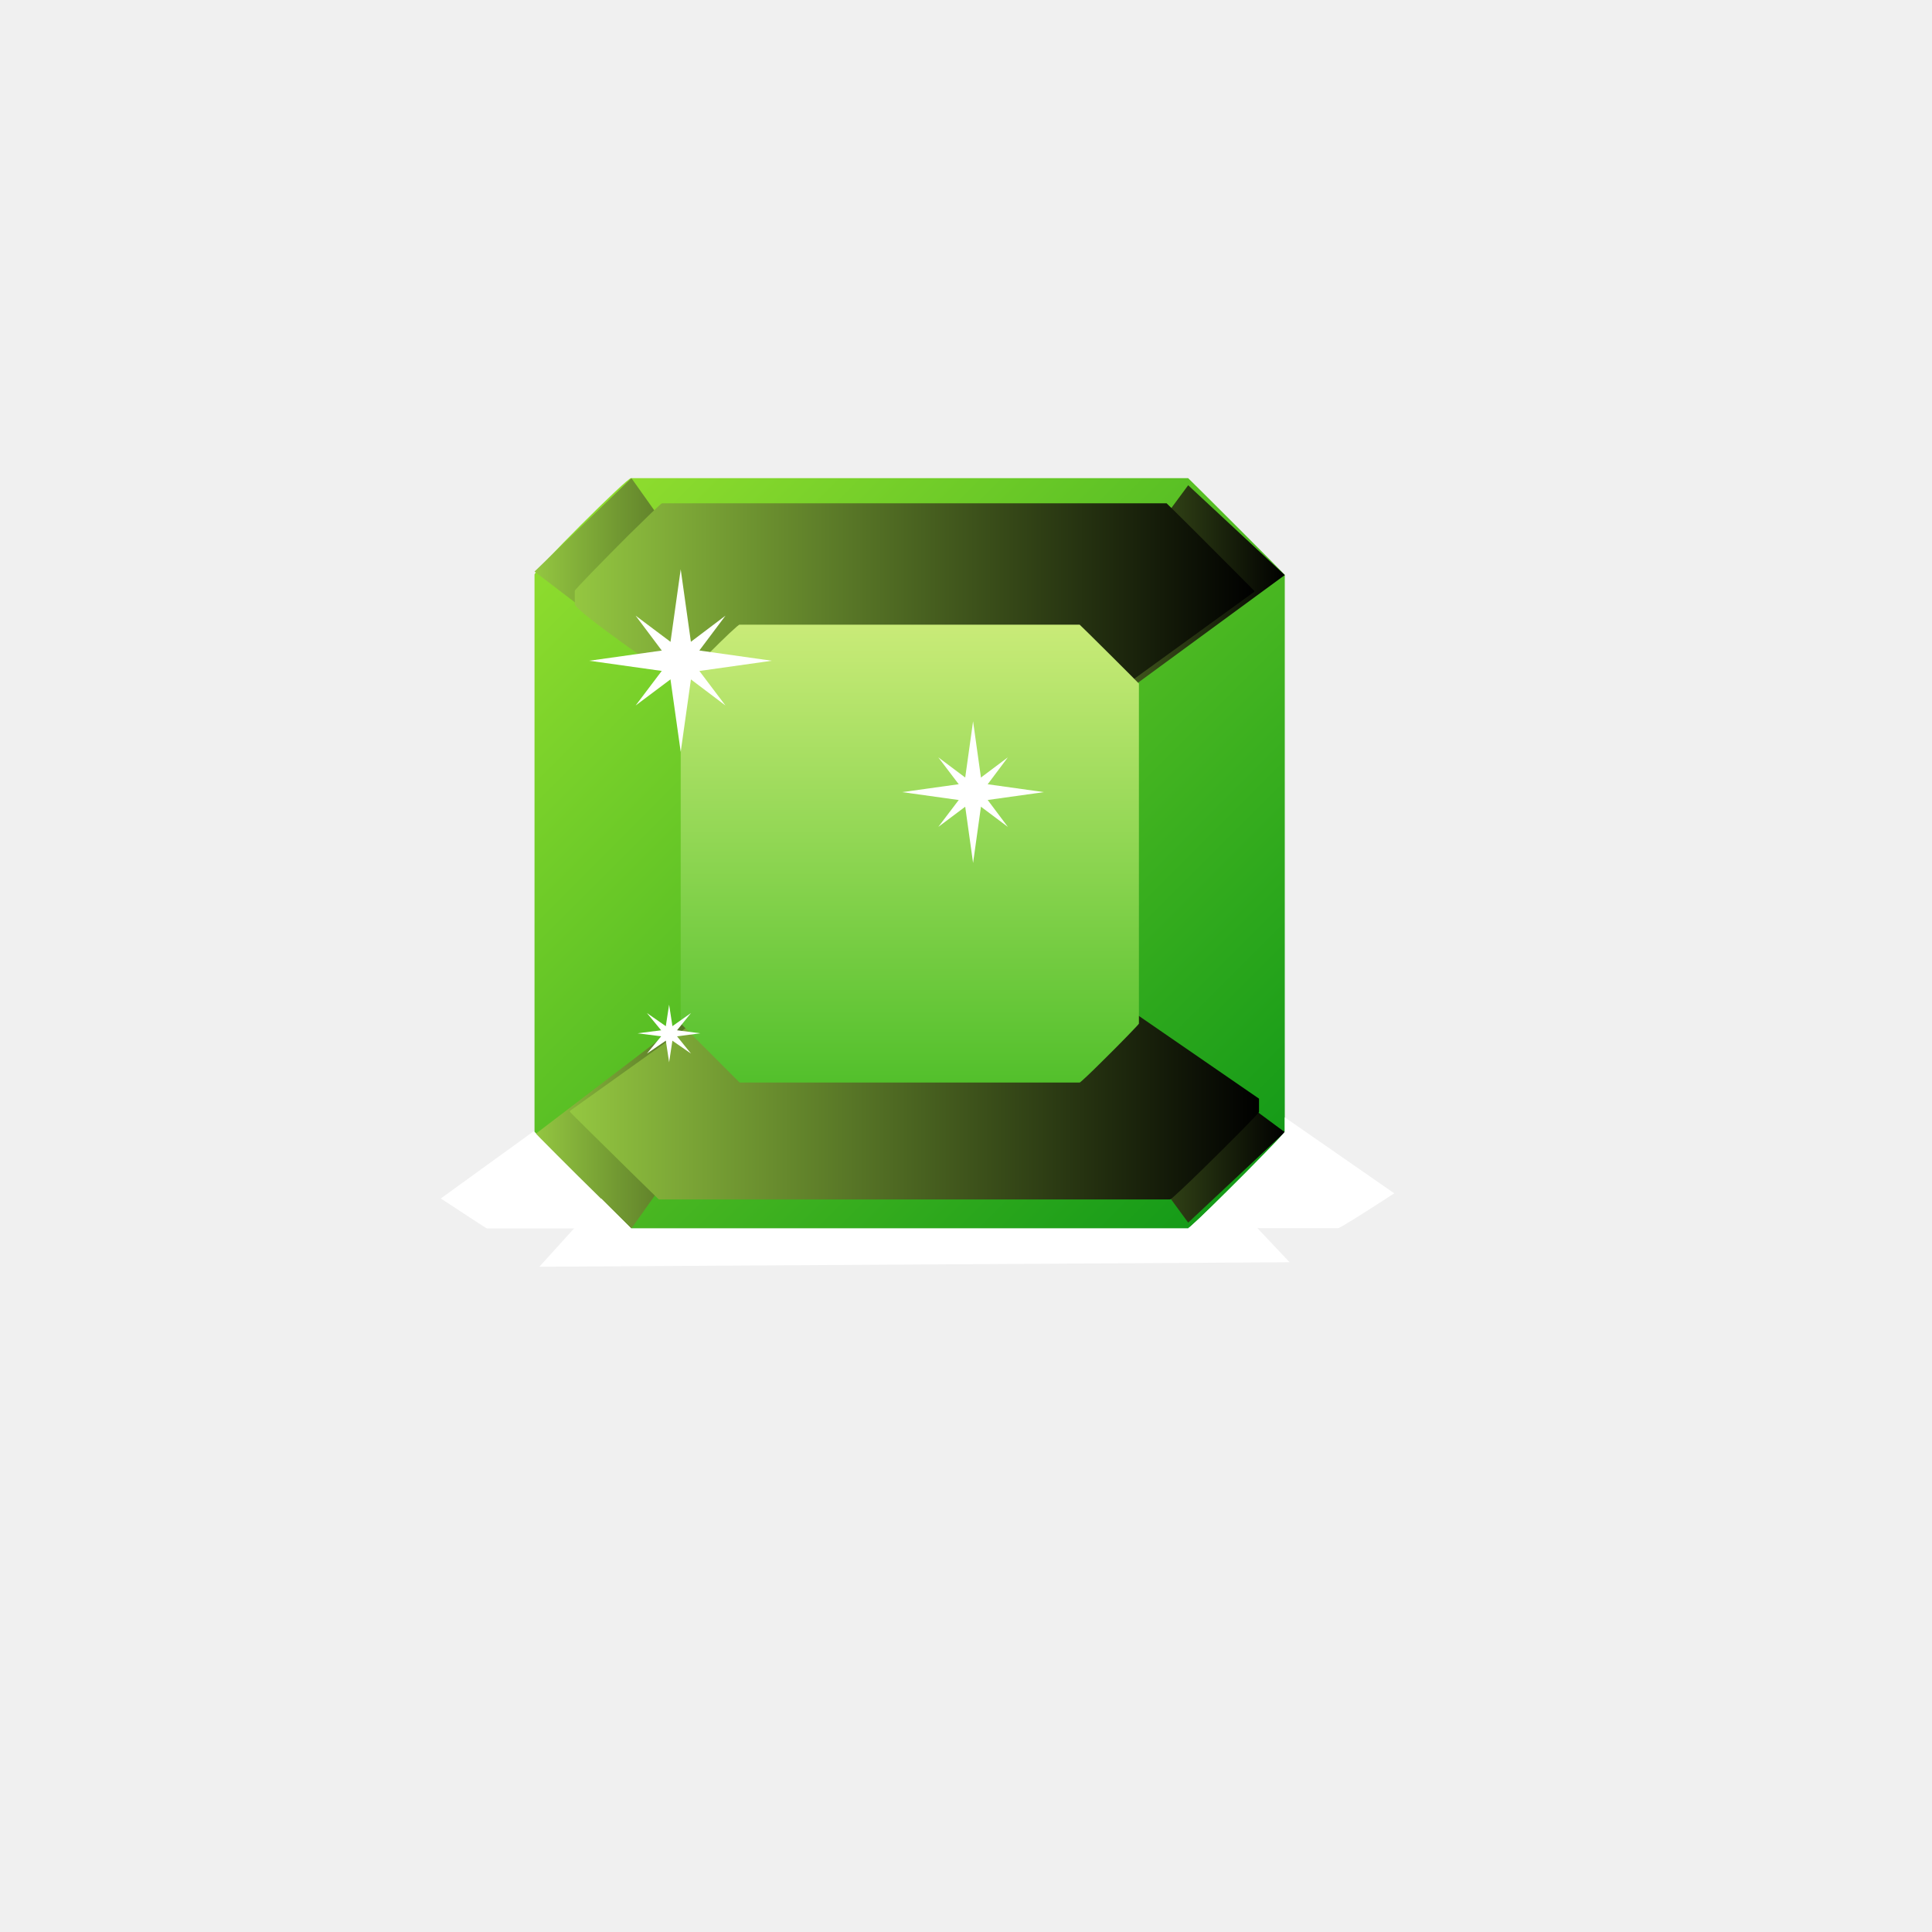
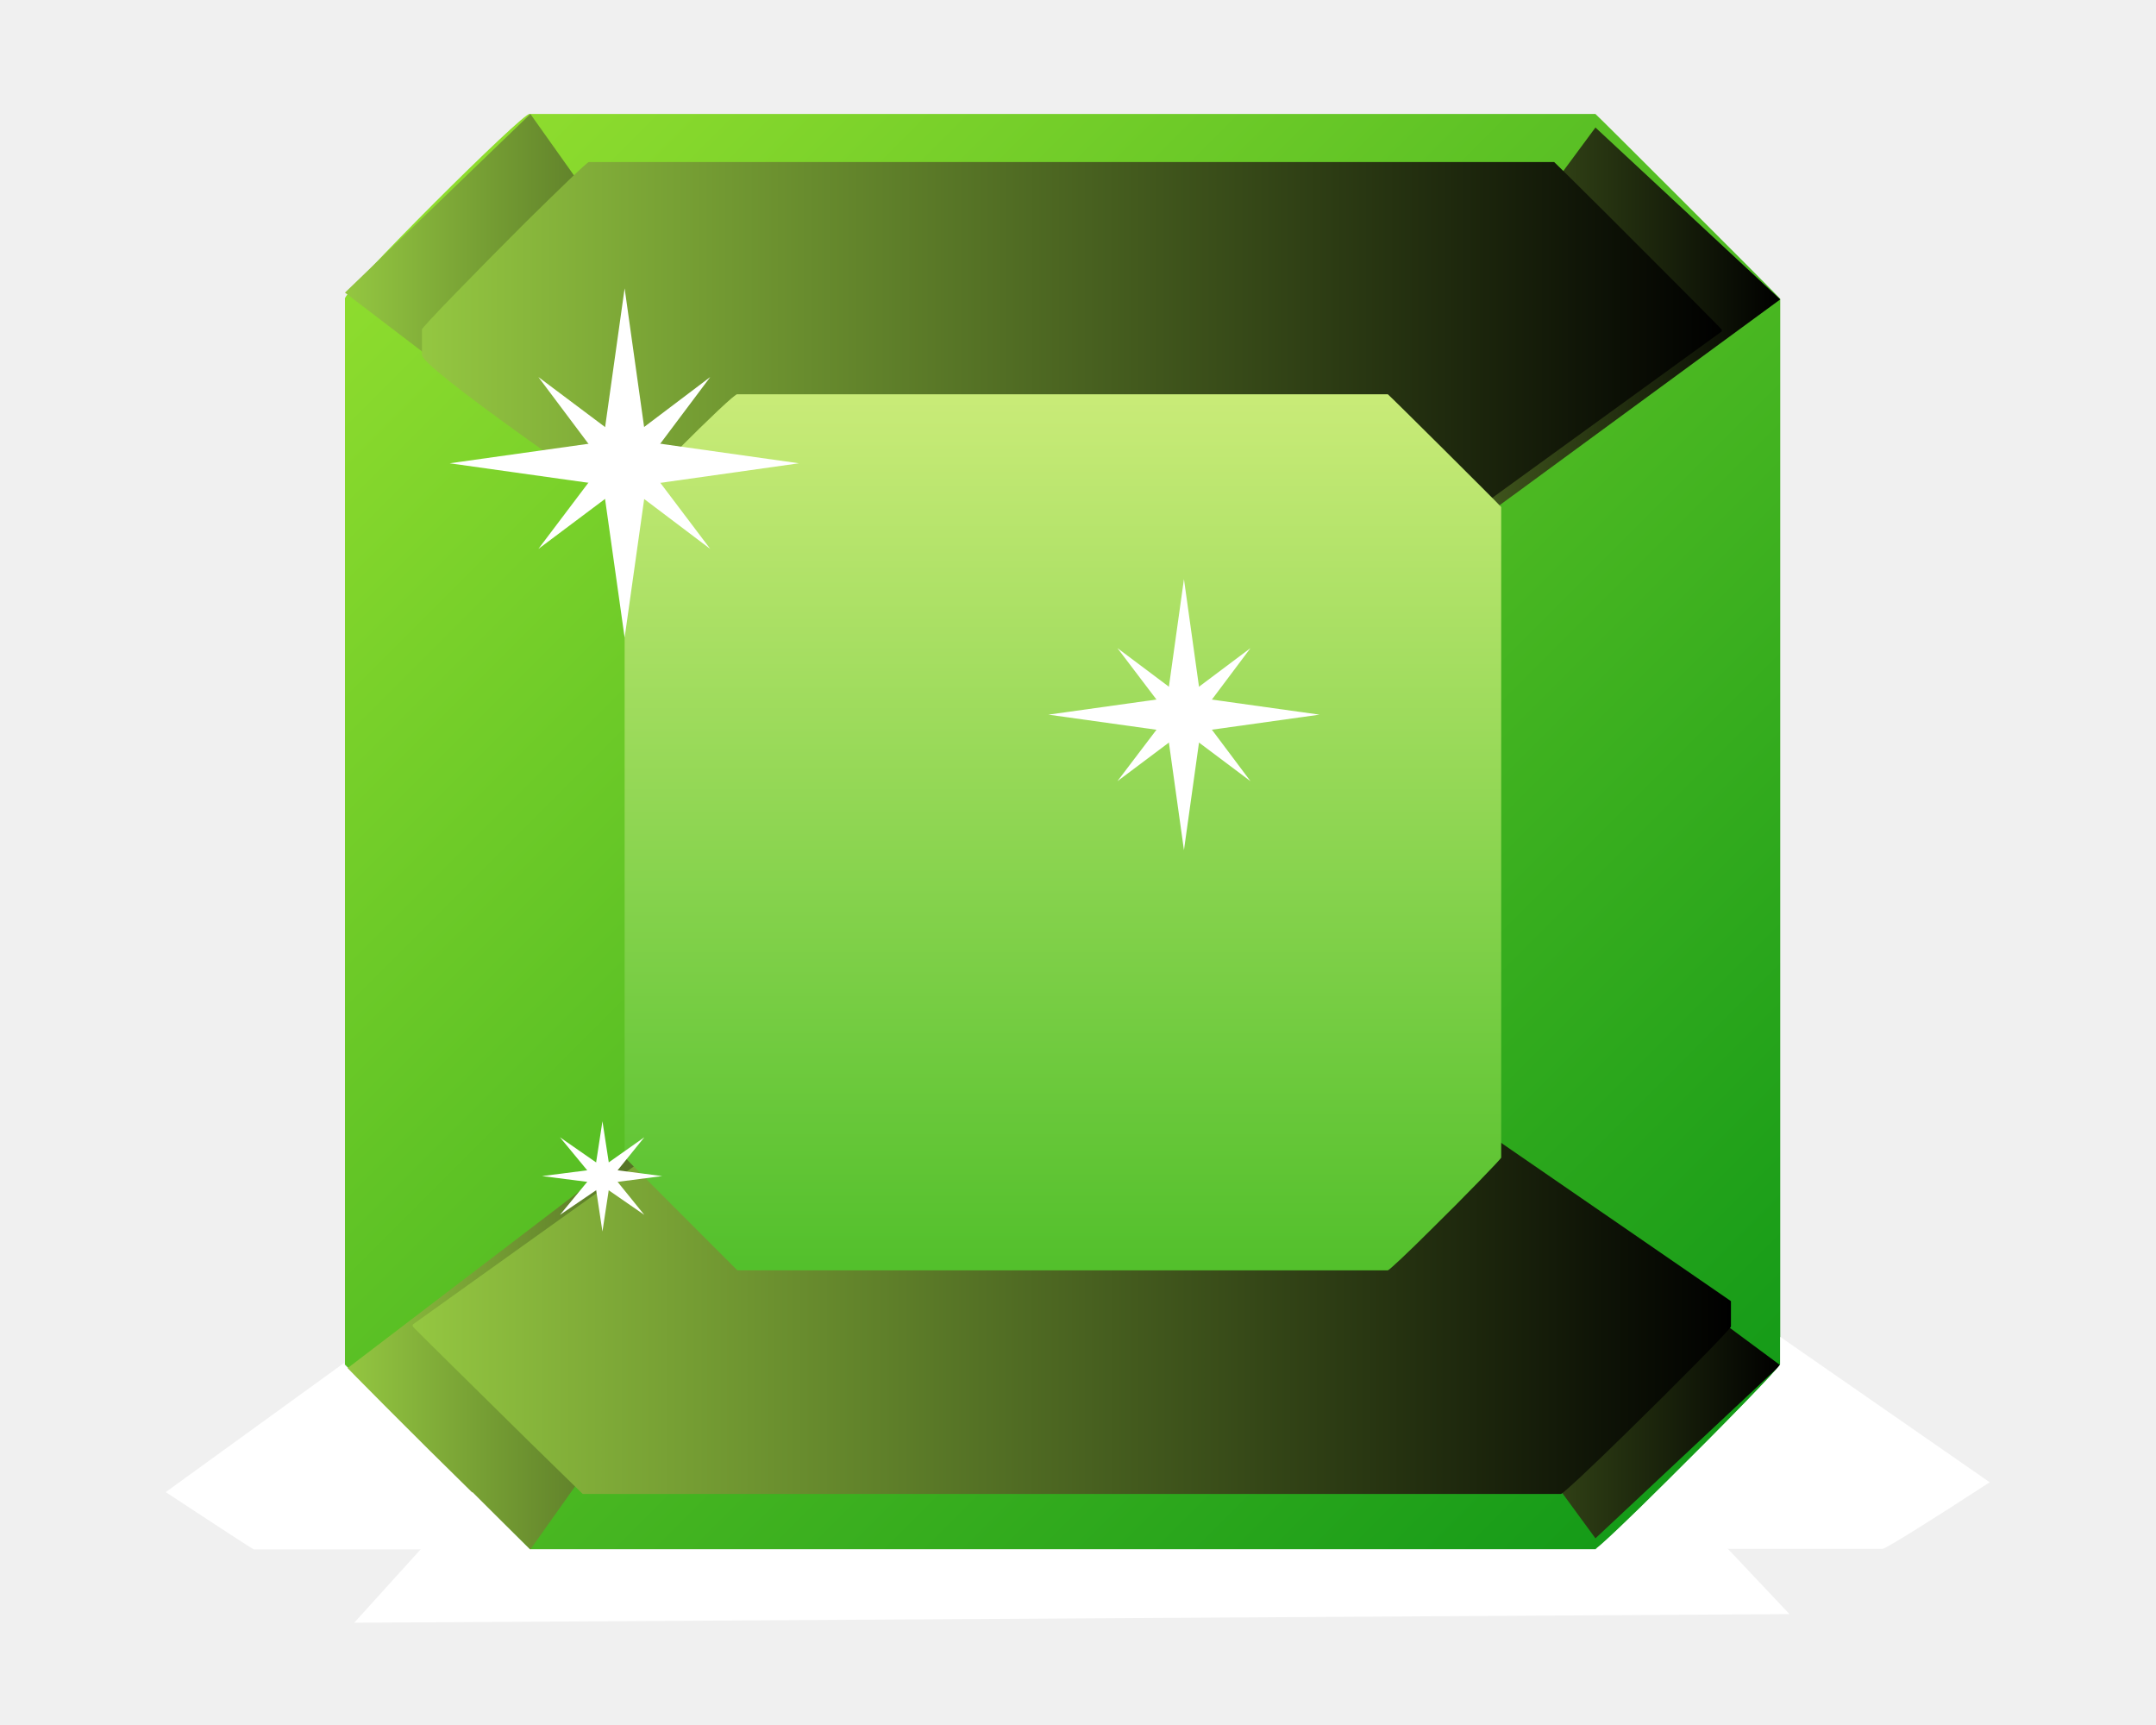
- <svg xmlns="http://www.w3.org/2000/svg" version="1.1" id="Layer_1" x="0px" y="0px" viewBox="0 0 600 600" style="enable-background:new 0 0 600 600;" xml:space="preserve">
+ <svg xmlns="http://www.w3.org/2000/svg" version="1.1" id="Layer_1" x="0px" y="0px" viewBox="110 130 350 280" style="enable-background:new 0 0 600 600;" xml:space="preserve">
  <style type="text/css">
	.st0{fill:url(#SVGID_1_);}
	.st1{fill:url(#SVGID_2_);}
	.st2{fill:url(#SVGID_3_);}
	.st3{fill:url(#SVGID_4_);}
	.st4{fill:url(#SVGID_5_);}
	.st5{fill:#FFFFFF;}
	.st6{fill:url(#SVGID_6_);}
	.st7{fill:url(#SVGID_7_);}
	.st8{fill:url(#SVGID_8_);}
</style>
  <linearGradient id="SVGID_1_" gradientUnits="userSpaceOnUse" x1="384.334" y1="366.773" x2="180.478" y2="162.917">
    <stop offset="0" style="stop-color:#159B18" />
    <stop offset="1" style="stop-color:#8EDC2E" />
  </linearGradient>
  <path class="st0" d="M399,178.5v173c0.2,0.2-10,10.7-18.6,19.2c-5.9,5.9-11.1,10.8-11.4,10.8H196c0,0-4.2-4.1-9.3-9.3  c-8.8-8.8-20.7-20.7-20.7-20.7v-173c-0.7-0.7,29.3-30.7,30-30h173C369.1,148.5,399,178.4,399,178.5z" />
  <linearGradient id="SVGID_2_" gradientUnits="userSpaceOnUse" x1="166.017" y1="205.182" x2="276.602" y2="205.182">
    <stop offset="0" style="stop-color:#94C741" />
    <stop offset="1" style="stop-color:#000000" />
  </linearGradient>
  <polygon class="st1" points="196.1,148.5 276.6,261.9 166,177.5 " />
  <linearGradient id="SVGID_3_" gradientUnits="userSpaceOnUse" x1="288.45" y1="205.182" x2="399.034" y2="205.182">
    <stop offset="0" style="stop-color:#94C741" />
    <stop offset="1" style="stop-color:#000000" />
  </linearGradient>
  <polygon class="st2" points="369,150.7 288.4,259.7 399,178.6 " />
  <linearGradient id="SVGID_4_" gradientUnits="userSpaceOnUse" x1="166.017" y1="324.736" x2="276.602" y2="324.736">
    <stop offset="0" style="stop-color:#94C741" />
    <stop offset="1" style="stop-color:#000000" />
  </linearGradient>
  <polygon class="st3" points="196.1,381.5 276.6,268 166,352.4 " />
  <linearGradient id="SVGID_5_" gradientUnits="userSpaceOnUse" x1="288.45" y1="324.736" x2="399.034" y2="324.736">
    <stop offset="0" style="stop-color:#94C741" />
    <stop offset="1" style="stop-color:#000000" />
  </linearGradient>
  <polygon class="st4" points="369,379.7 288.4,269.7 399,351.6 " />
  <path class="st5" d="M400.5,392l-233,1.4l19.2-21.2c5.2,5.2,9.3,9.3,9.3,9.3h173c0.2,0.2,5.4-4.8,11.4-10.8L400.5,392z" />
  <path class="st5" d="M433,370.6c-9.2,6-17.2,11-17.4,10.8H369c0.3,0,5.5-4.9,11.4-10.8c8.6-8.5,18.8-18.9,18.6-19.2V347L433,370.6z" />
  <path class="st5" d="M196,381.5h-44.8c-0.1,0-6.4-4.1-14.3-9.3l29-21v0.3c0,0.1,11.8,12,20.7,20.7C191.9,377.4,196,381.5,196,381.5z  " />
  <linearGradient id="SVGID_6_" gradientUnits="userSpaceOnUse" x1="177" y1="320.209" x2="391" y2="320.209">
    <stop offset="0" style="stop-color:#94C741" />
    <stop offset="1" style="stop-color:#000000" />
  </linearGradient>
  <path class="st6" d="M391,341.2v4.1c0.2,0.2-9.2,9.7-17.1,17.4c-5.4,5.3-10.2,9.8-10.5,9.8H204.6c0,0-3.8-3.7-8.6-8.4  c-8.1-8-19-18.7-19-18.8V345l107.7-77L391,341.2z" />
  <linearGradient id="SVGID_7_" gradientUnits="userSpaceOnUse" x1="178.5" y1="208.582" x2="389.5" y2="208.582">
    <stop offset="0" style="stop-color:#94C741" />
    <stop offset="1" style="stop-color:#000000" />
  </linearGradient>
  <path class="st7" d="M178.5,187.6c0-4.1,0-4.1,0-4.1c-0.2-0.2,9.1-9.7,16.8-17.4c5.4-5.3,10-9.8,10.3-9.8h156.7c0,0,3.8,3.7,8.5,8.4  c8,8,18.7,18.7,18.7,18.8v0.3l-106.2,77C283.3,260.8,178.5,191.7,178.5,187.6z" />
  <linearGradient id="SVGID_8_" gradientUnits="userSpaceOnUse" x1="282.526" y1="193.951" x2="282.526" y2="336.242">
    <stop offset="0" style="stop-color:#C9EB78" />
    <stop offset="0.995" style="stop-color:#53C02C" />
  </linearGradient>
  <path class="st8" d="M353.7,212.3v105.6c0.1,0.1-6.1,6.5-11.4,11.7c-3.6,3.6-6.8,6.6-7,6.6H229.7c0,0-2.5-2.5-5.7-5.7  c-5.4-5.4-12.6-12.6-12.6-12.7V212.3c-0.4-0.4,17.9-18.8,18.3-18.3h105.6C335.4,194,353.7,212.2,353.7,212.3z" />
  <g>
    <polygon class="st5" points="207.8,312 209,319.8 217.5,320.9 209,322 207.8,329.9 206.6,322 198,320.9 206.6,319.8  " />
    <polygon class="st5" points="200.9,314.6 207.8,319.4 214.6,314.6 209.5,320.9 214.6,327.2 207.8,322.5 200.9,327.2 206.1,320.9     " />
  </g>
  <g>
    <polygon class="st5" points="211.4,176.8 214.9,201.7 239.7,205.2 214.9,208.7 211.4,233.5 207.9,208.7 183,205.2 207.9,201.7  " />
    <polygon class="st5" points="197.4,219.1 207.9,205.2 197.4,191.2 211.4,201.7 225.3,191.2 214.8,205.2 225.3,219.1 211.4,208.6     " />
  </g>
  <g>
    <polygon class="st5" points="302.2,224 304.9,243.3 324.2,246 304.9,248.7 302.2,268 299.5,248.7 280.2,246 299.5,243.3  " />
    <polygon class="st5" points="291.4,256.8 299.6,246 291.4,235.2 302.2,243.3 313,235.2 304.9,246 313,256.8 302.2,248.7  " />
  </g>
</svg>
